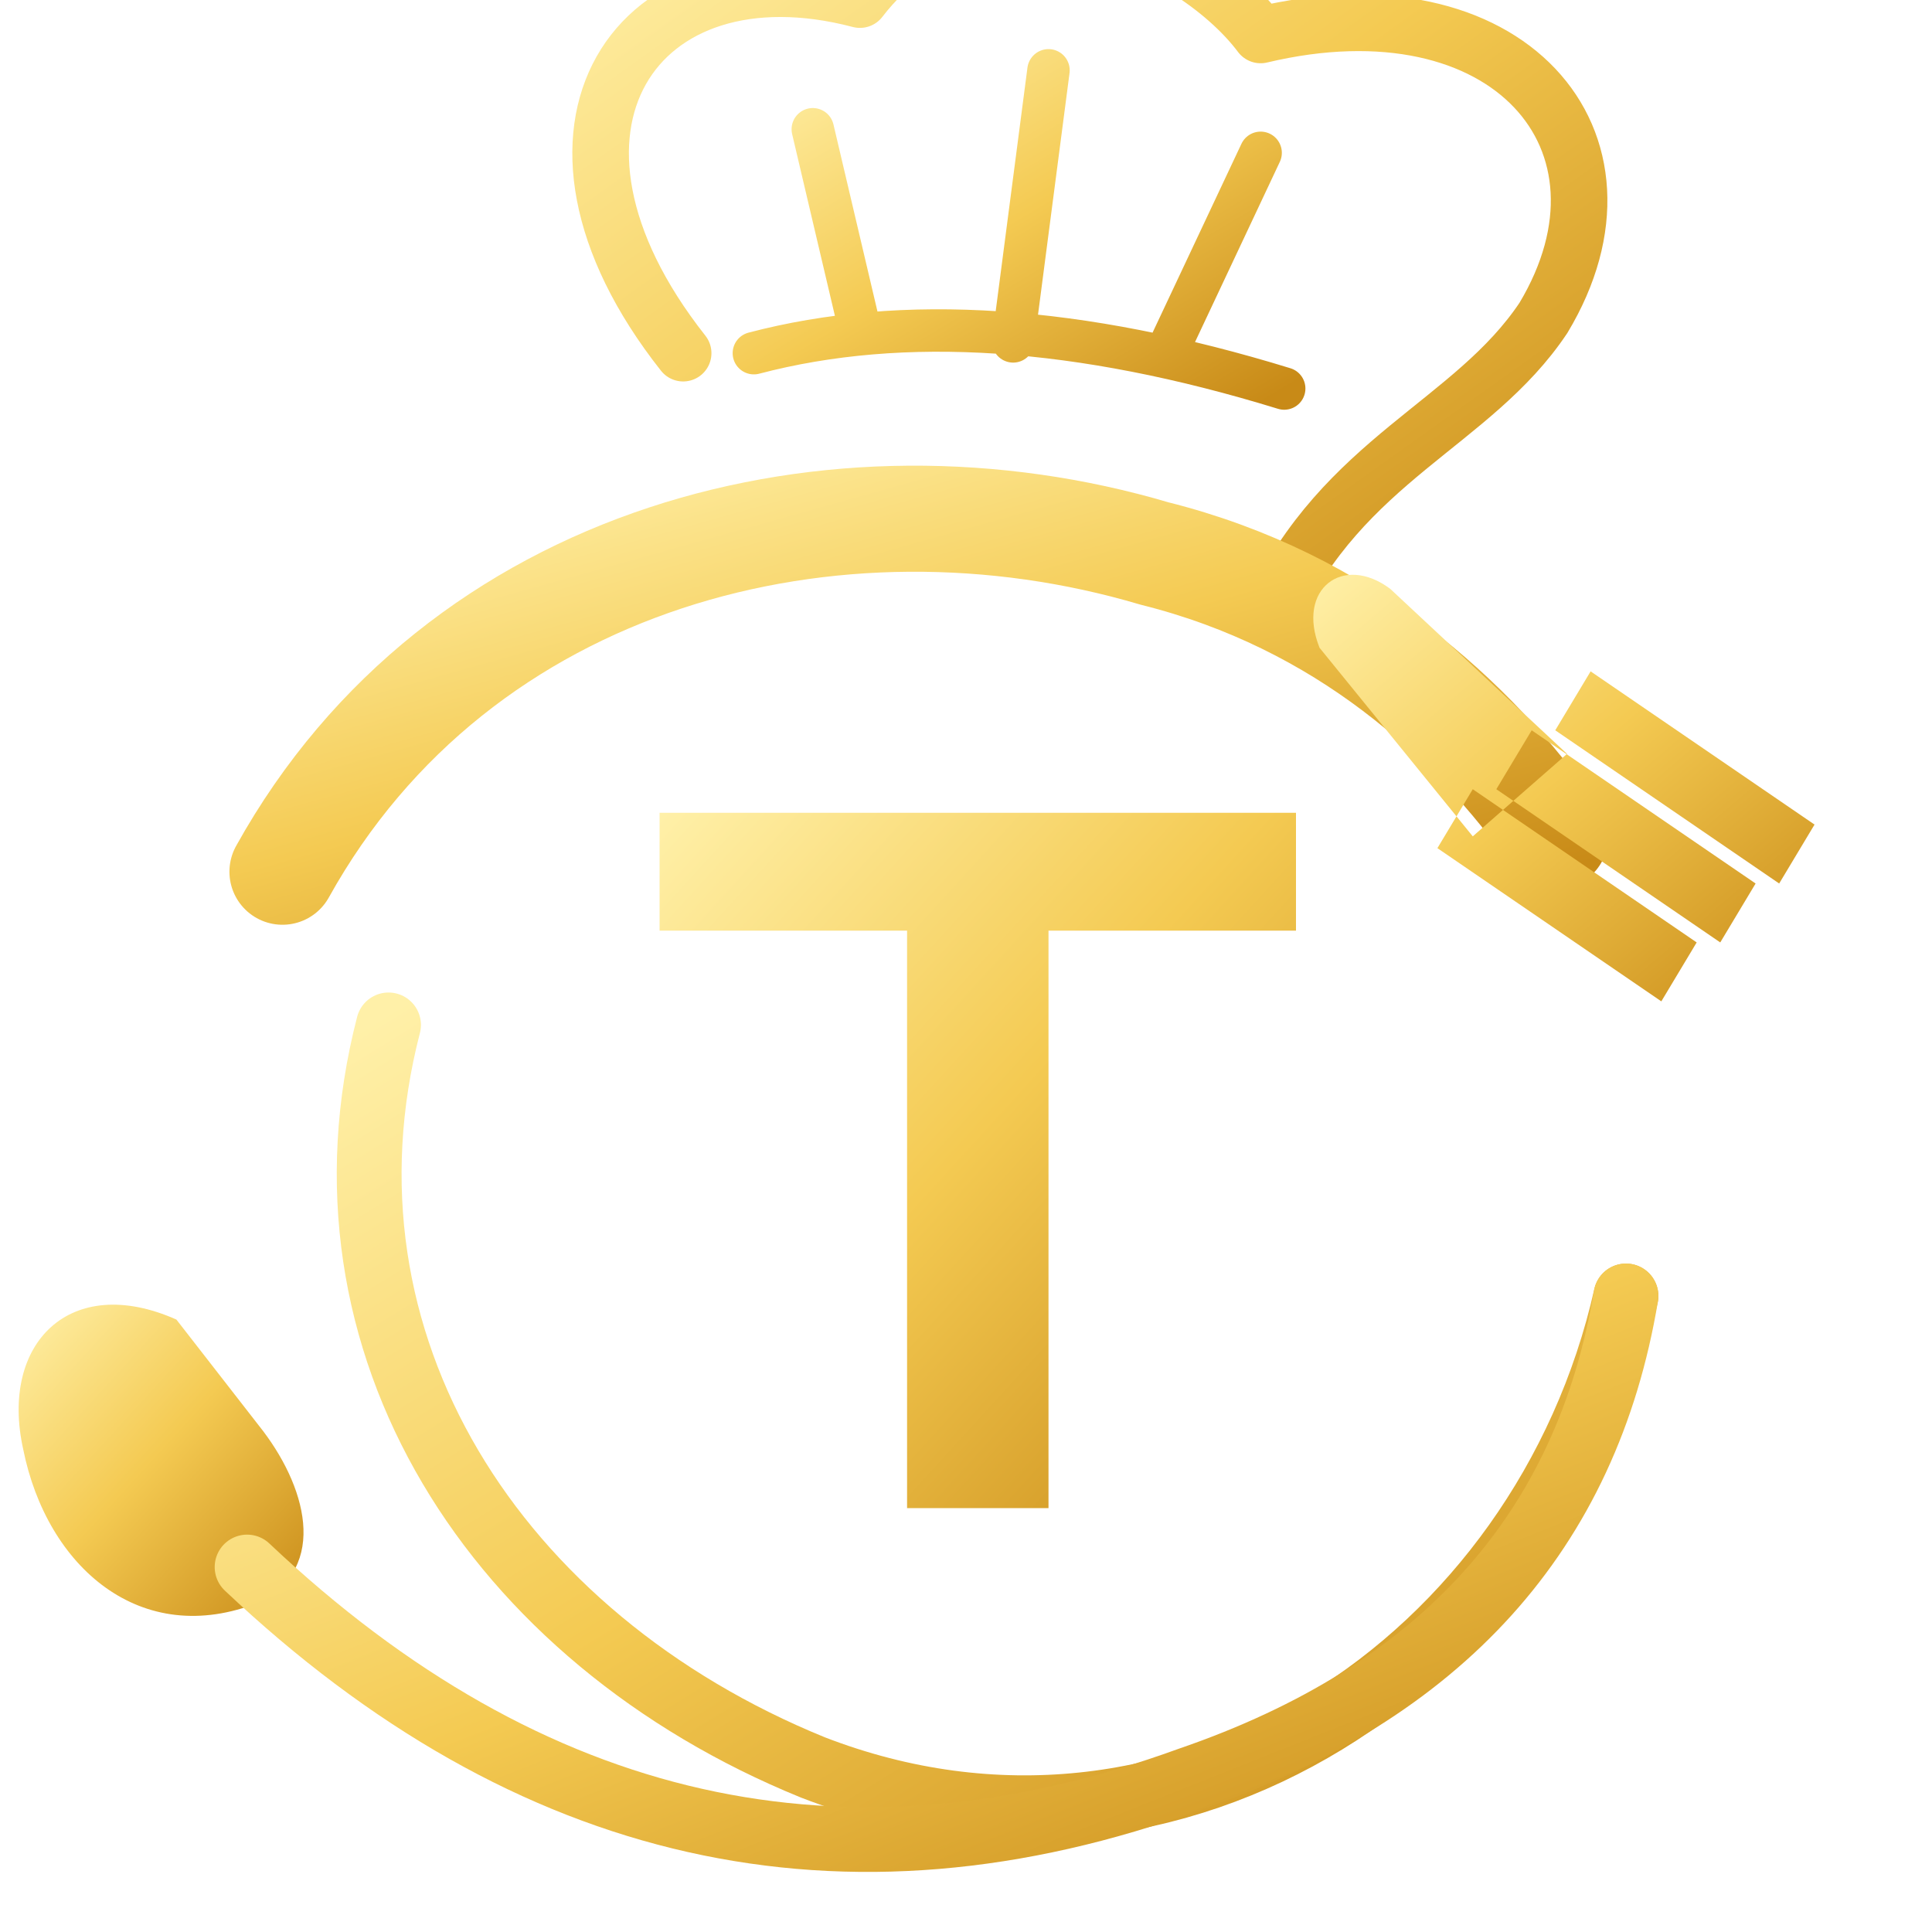
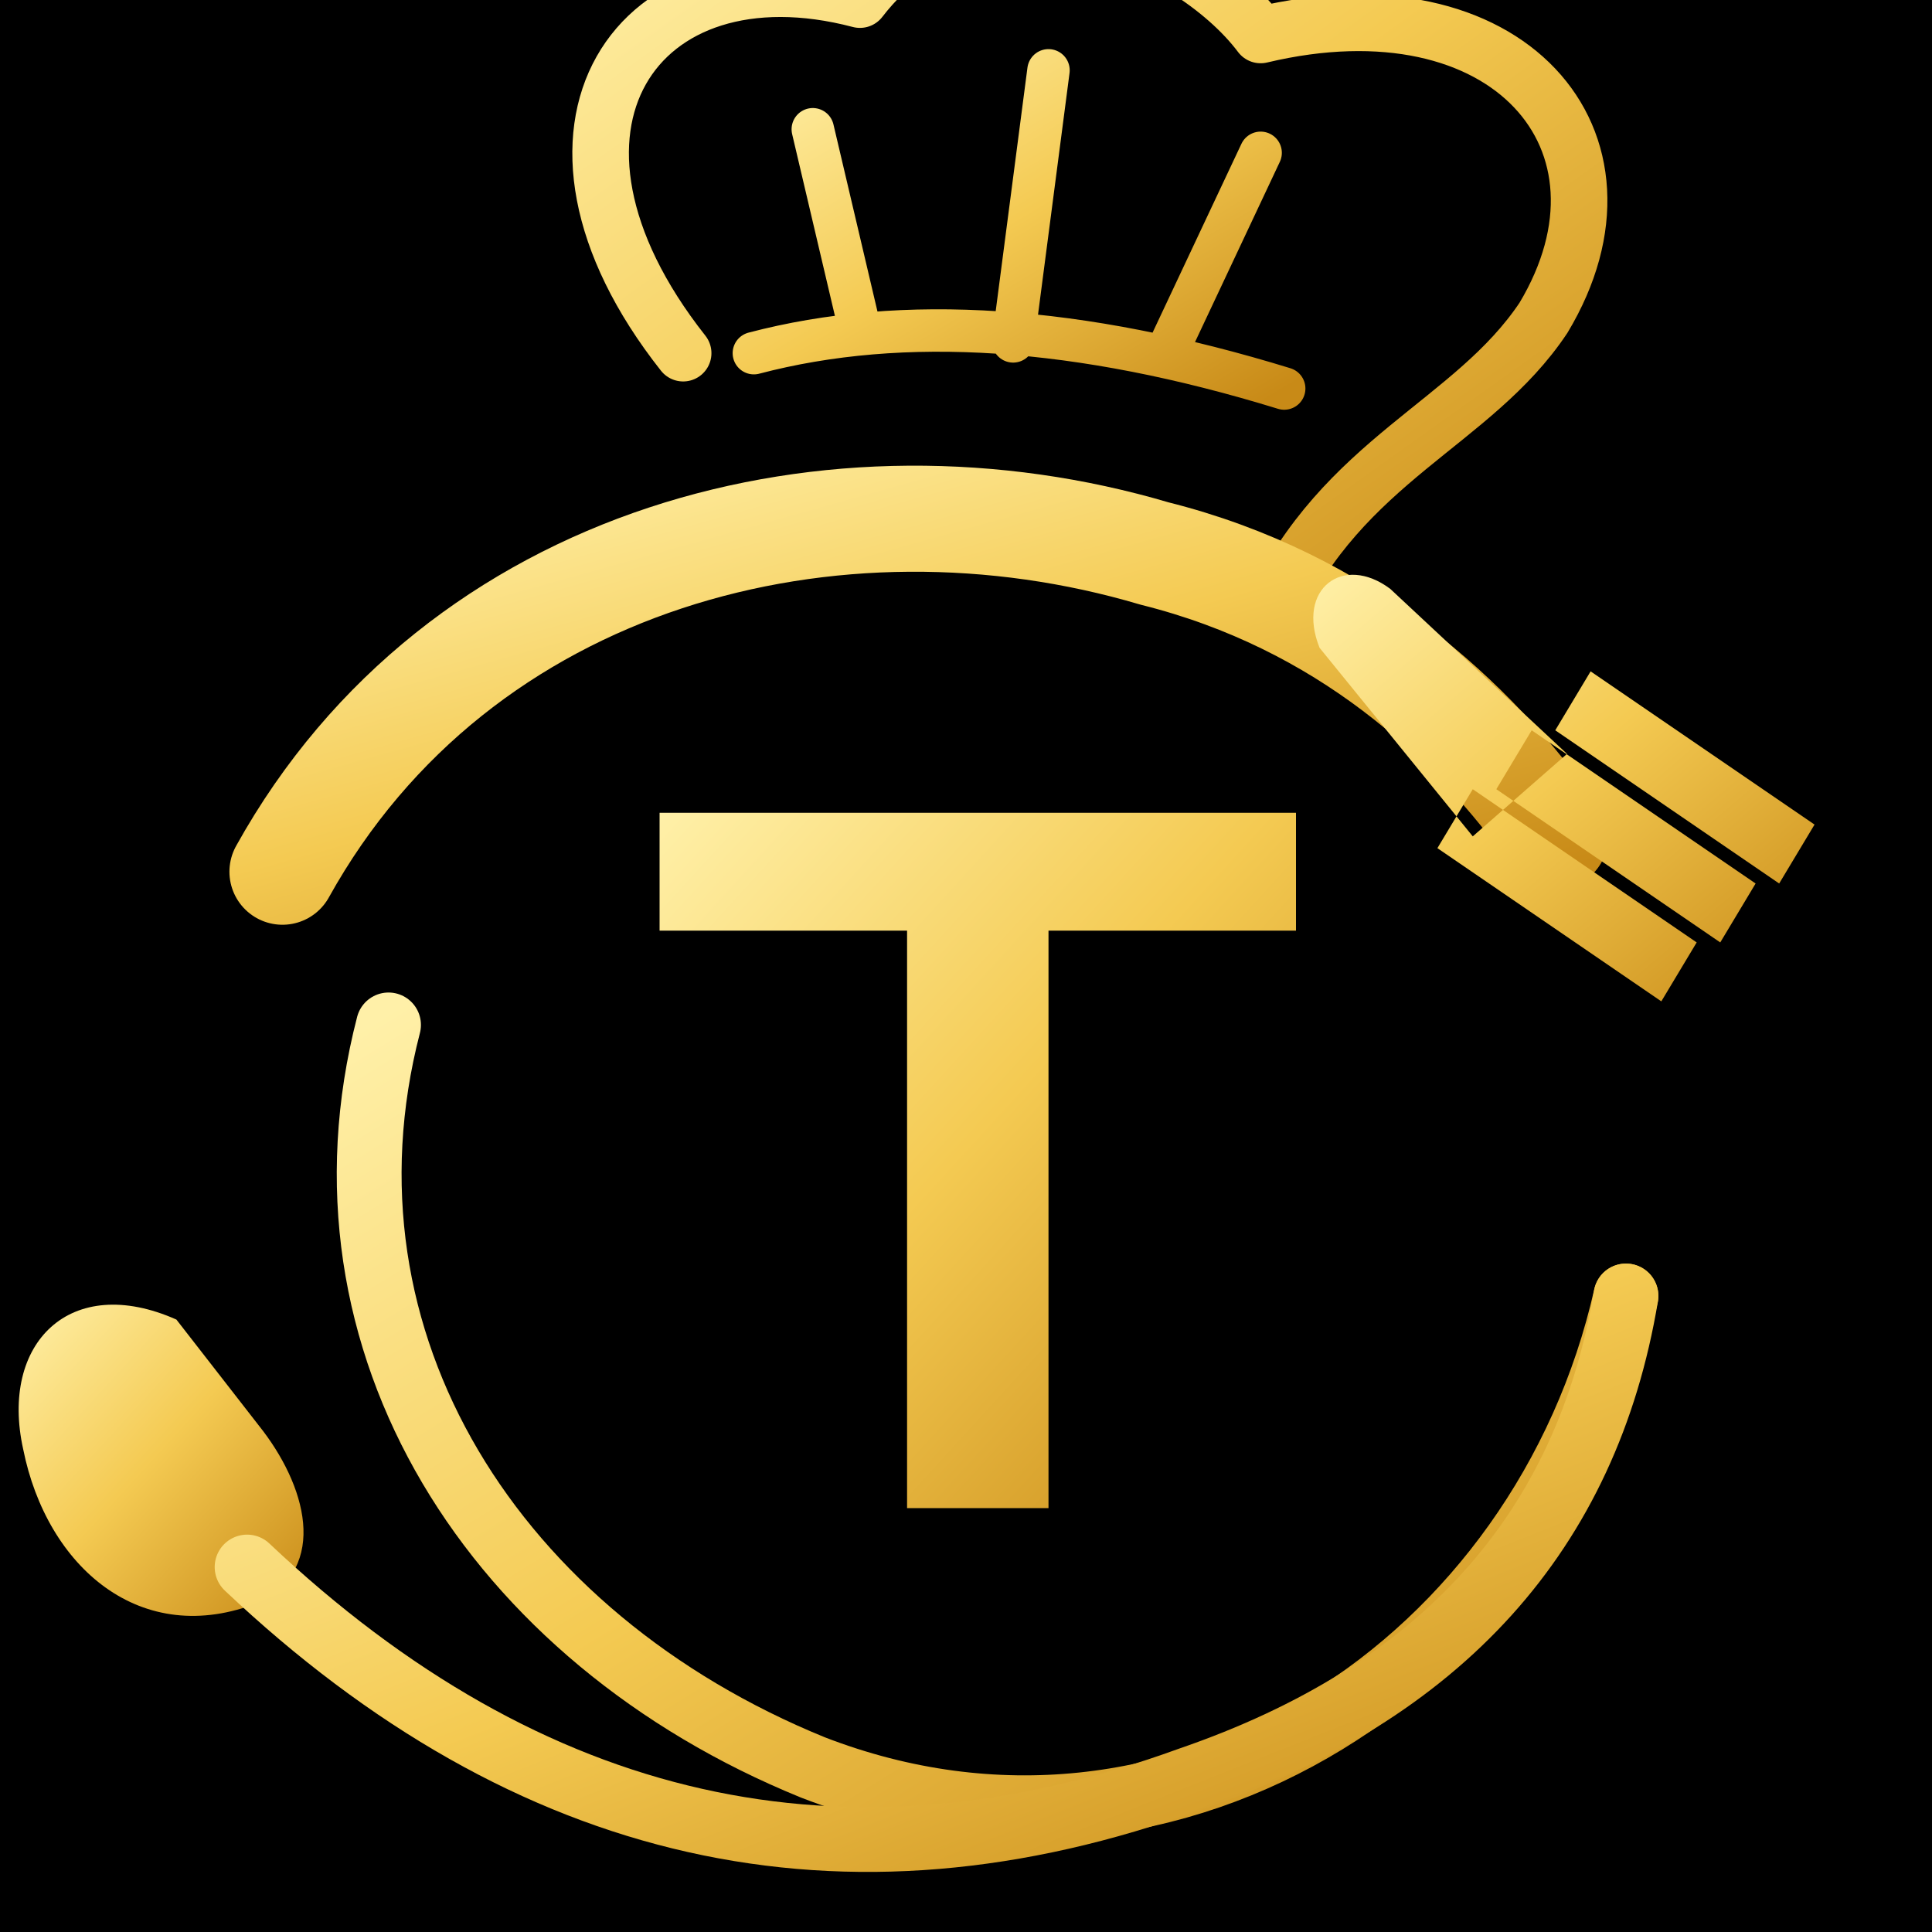
<svg xmlns="http://www.w3.org/2000/svg" viewBox="0 0 200 200">
+   <rect width="200" height="200" fill="#000" />
  <defs>
    <linearGradient id="gold" x1="0" y1="0" x2="1" y2="1">
      <stop stop-color="#fff0a8" />
      <stop offset=".48" stop-color="#f4ca52" />
      <stop offset="1" stop-color="#c88a17" />
    </linearGradient>
  </defs>
  <g transform="translate(100 100) scale(1.22) translate(-100 -100)">
    <g fill="none" stroke="url(#gold)" stroke-linecap="round" stroke-linejoin="round">
      <path stroke-width="4.8" d="M76 48 C61 29 72 13 91 18 C101 5 119 13 125 21 C146 16 158 30 149 45 C143 54 132 57 126 70" />
      <path stroke-width="3.6" d="M82 48 Q101 43 127 51 M91 46 L87 29 M104 47 L107 24 M117 48 L125 31" />
      <path stroke-width="9" d="M42 92 C57 65 89 57 116 65 C132 69 143 79 150 89" />
      <path stroke-width="5.5" d="M51 105 C44 132 60 157 87 168 C118 180 149 159 156 128" />
    </g>
    <path fill="url(#gold)" d="M74 87 H128 V97 H107 V146 H95 V97 H74 Z" />
    <path fill="url(#gold)" d="M136 68 C132 65 128 68 130 73 L143 89 L151 82 Z M143 85 L162 98 L159 103 L140 90 Z M148 80 L167 93 L164 98 L145 85 Z M153 75 L172 88 L169 93 L150 80 Z" />
    <path fill="url(#gold)" d="M33 130 C24 126 18 132 20 141 C22 151 30 158 40 154 C46 151 44 144 40 139 Z" />
    <path fill="none" stroke="url(#gold)" stroke-width="5.5" stroke-linecap="round" d="M39 151 Q75 185 119 169 Q151 158 156 128" />
  </g>
</svg>
